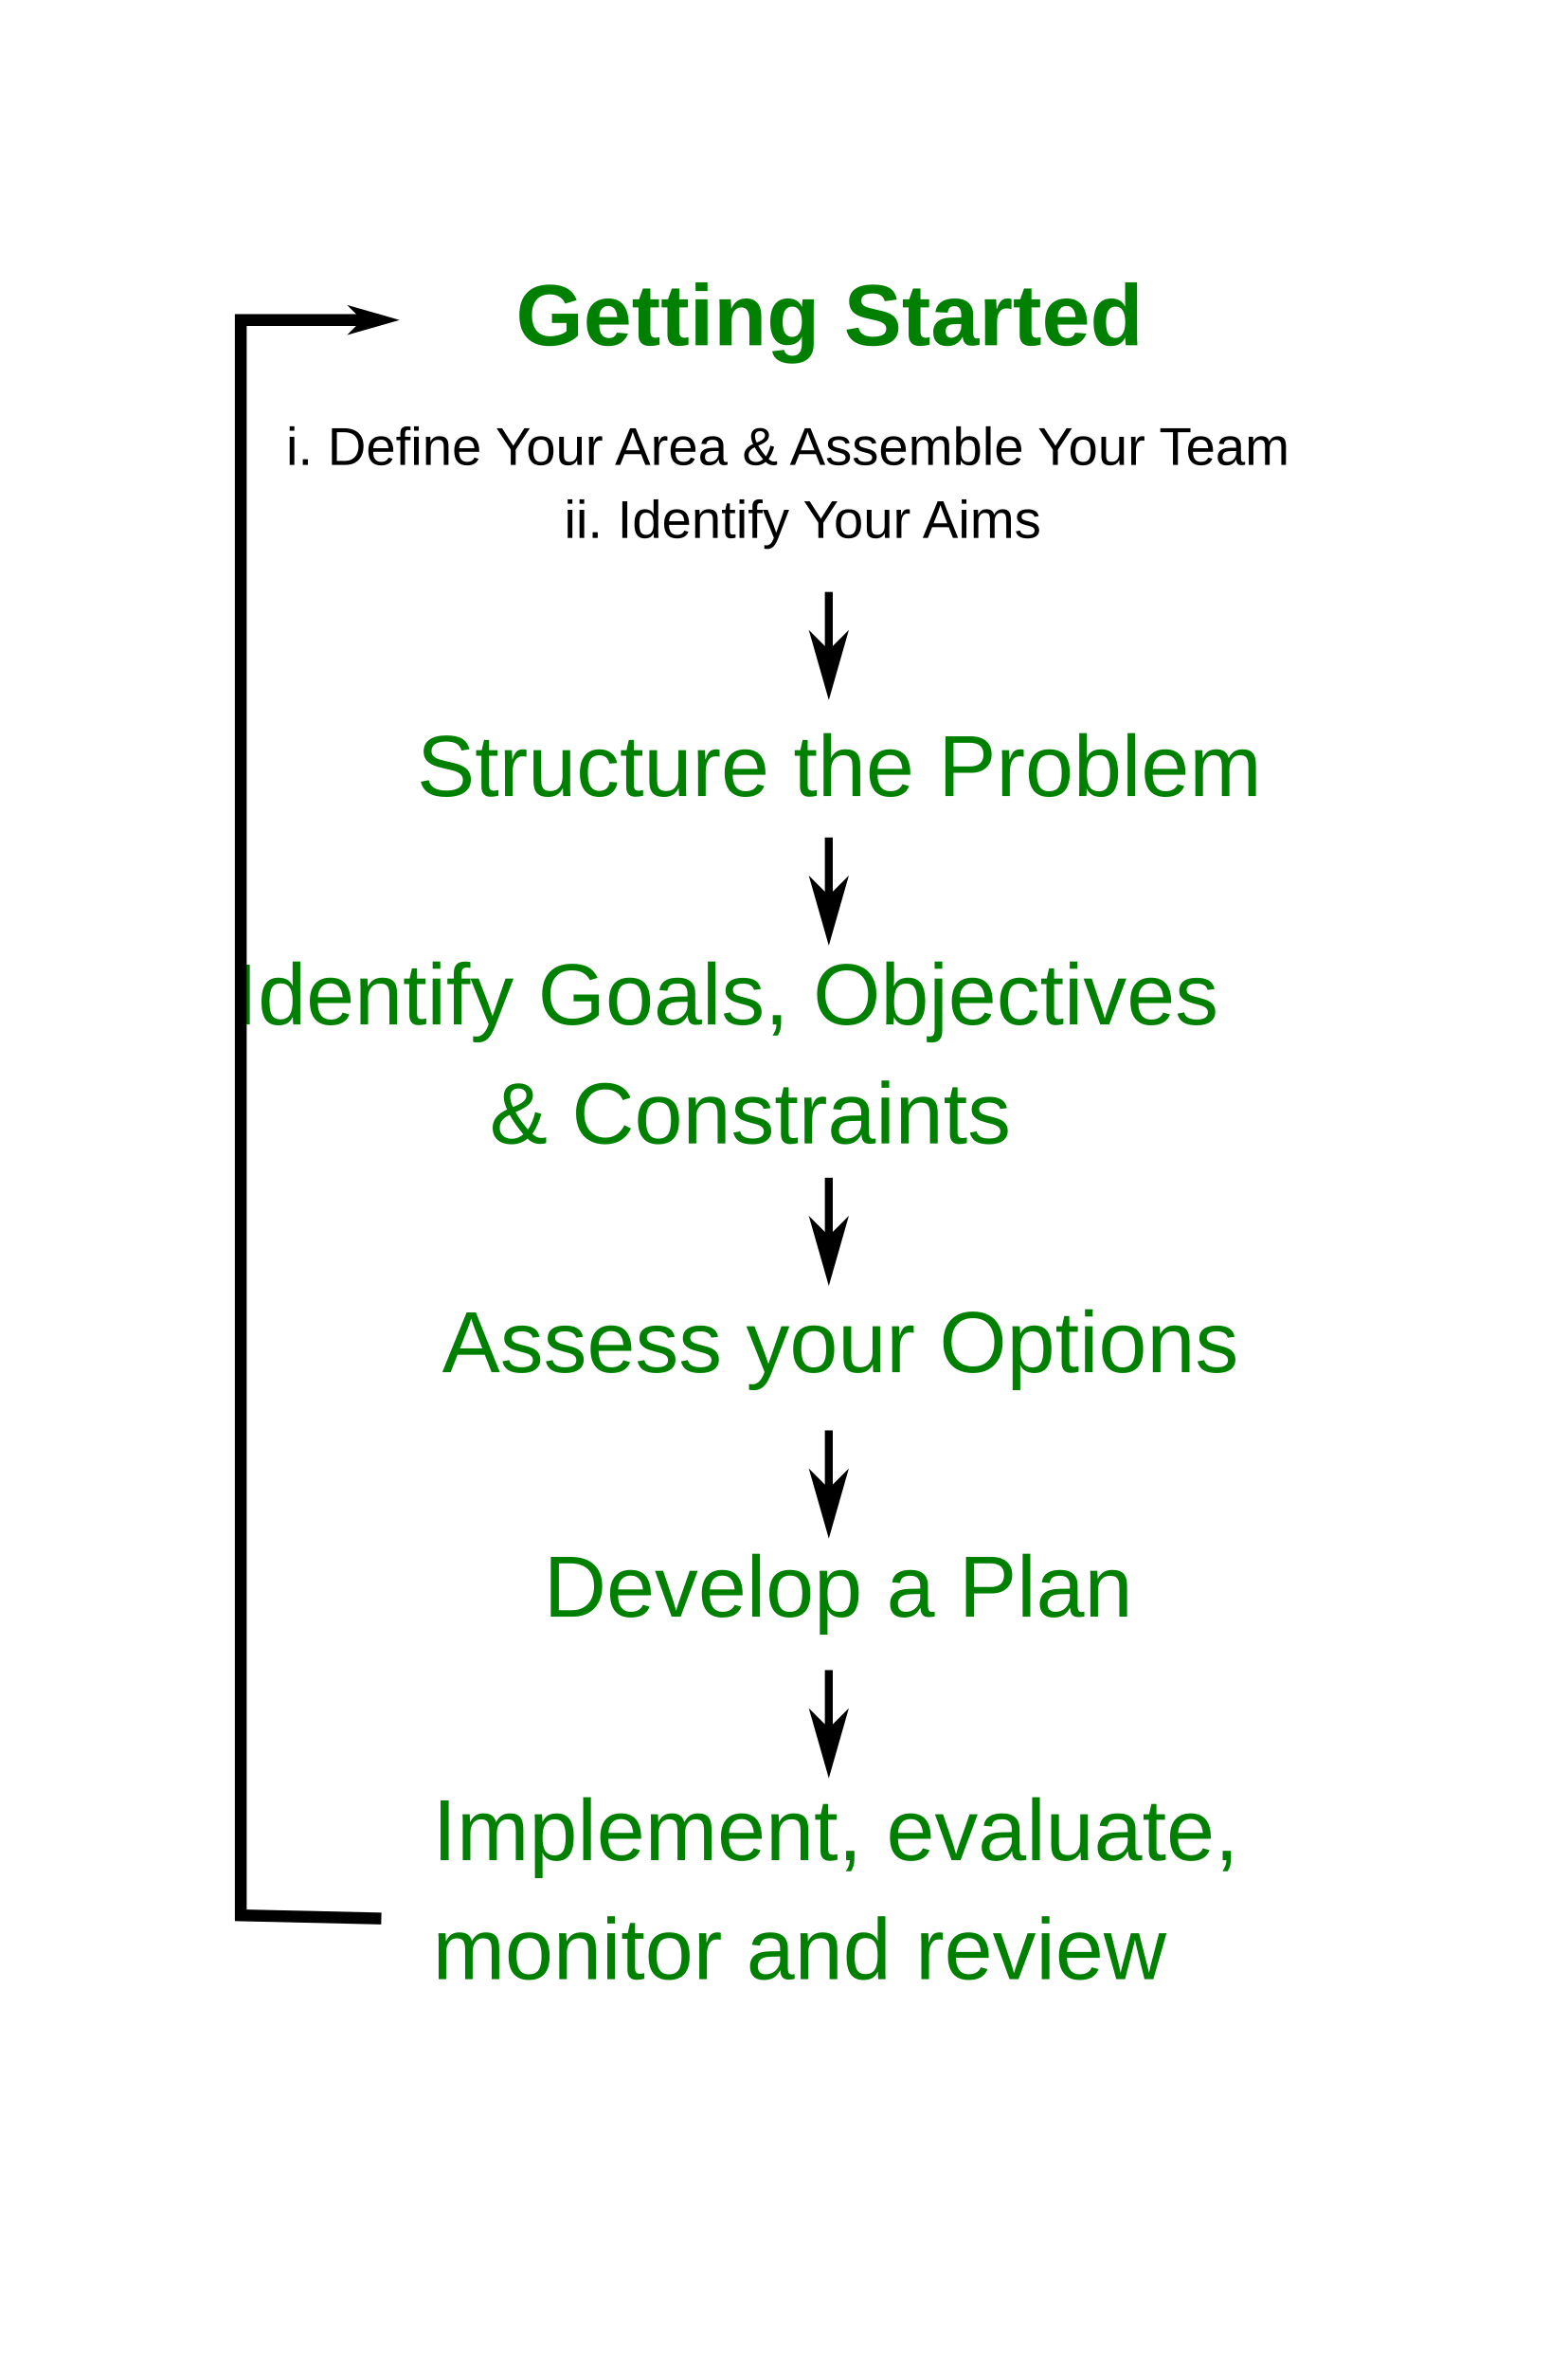
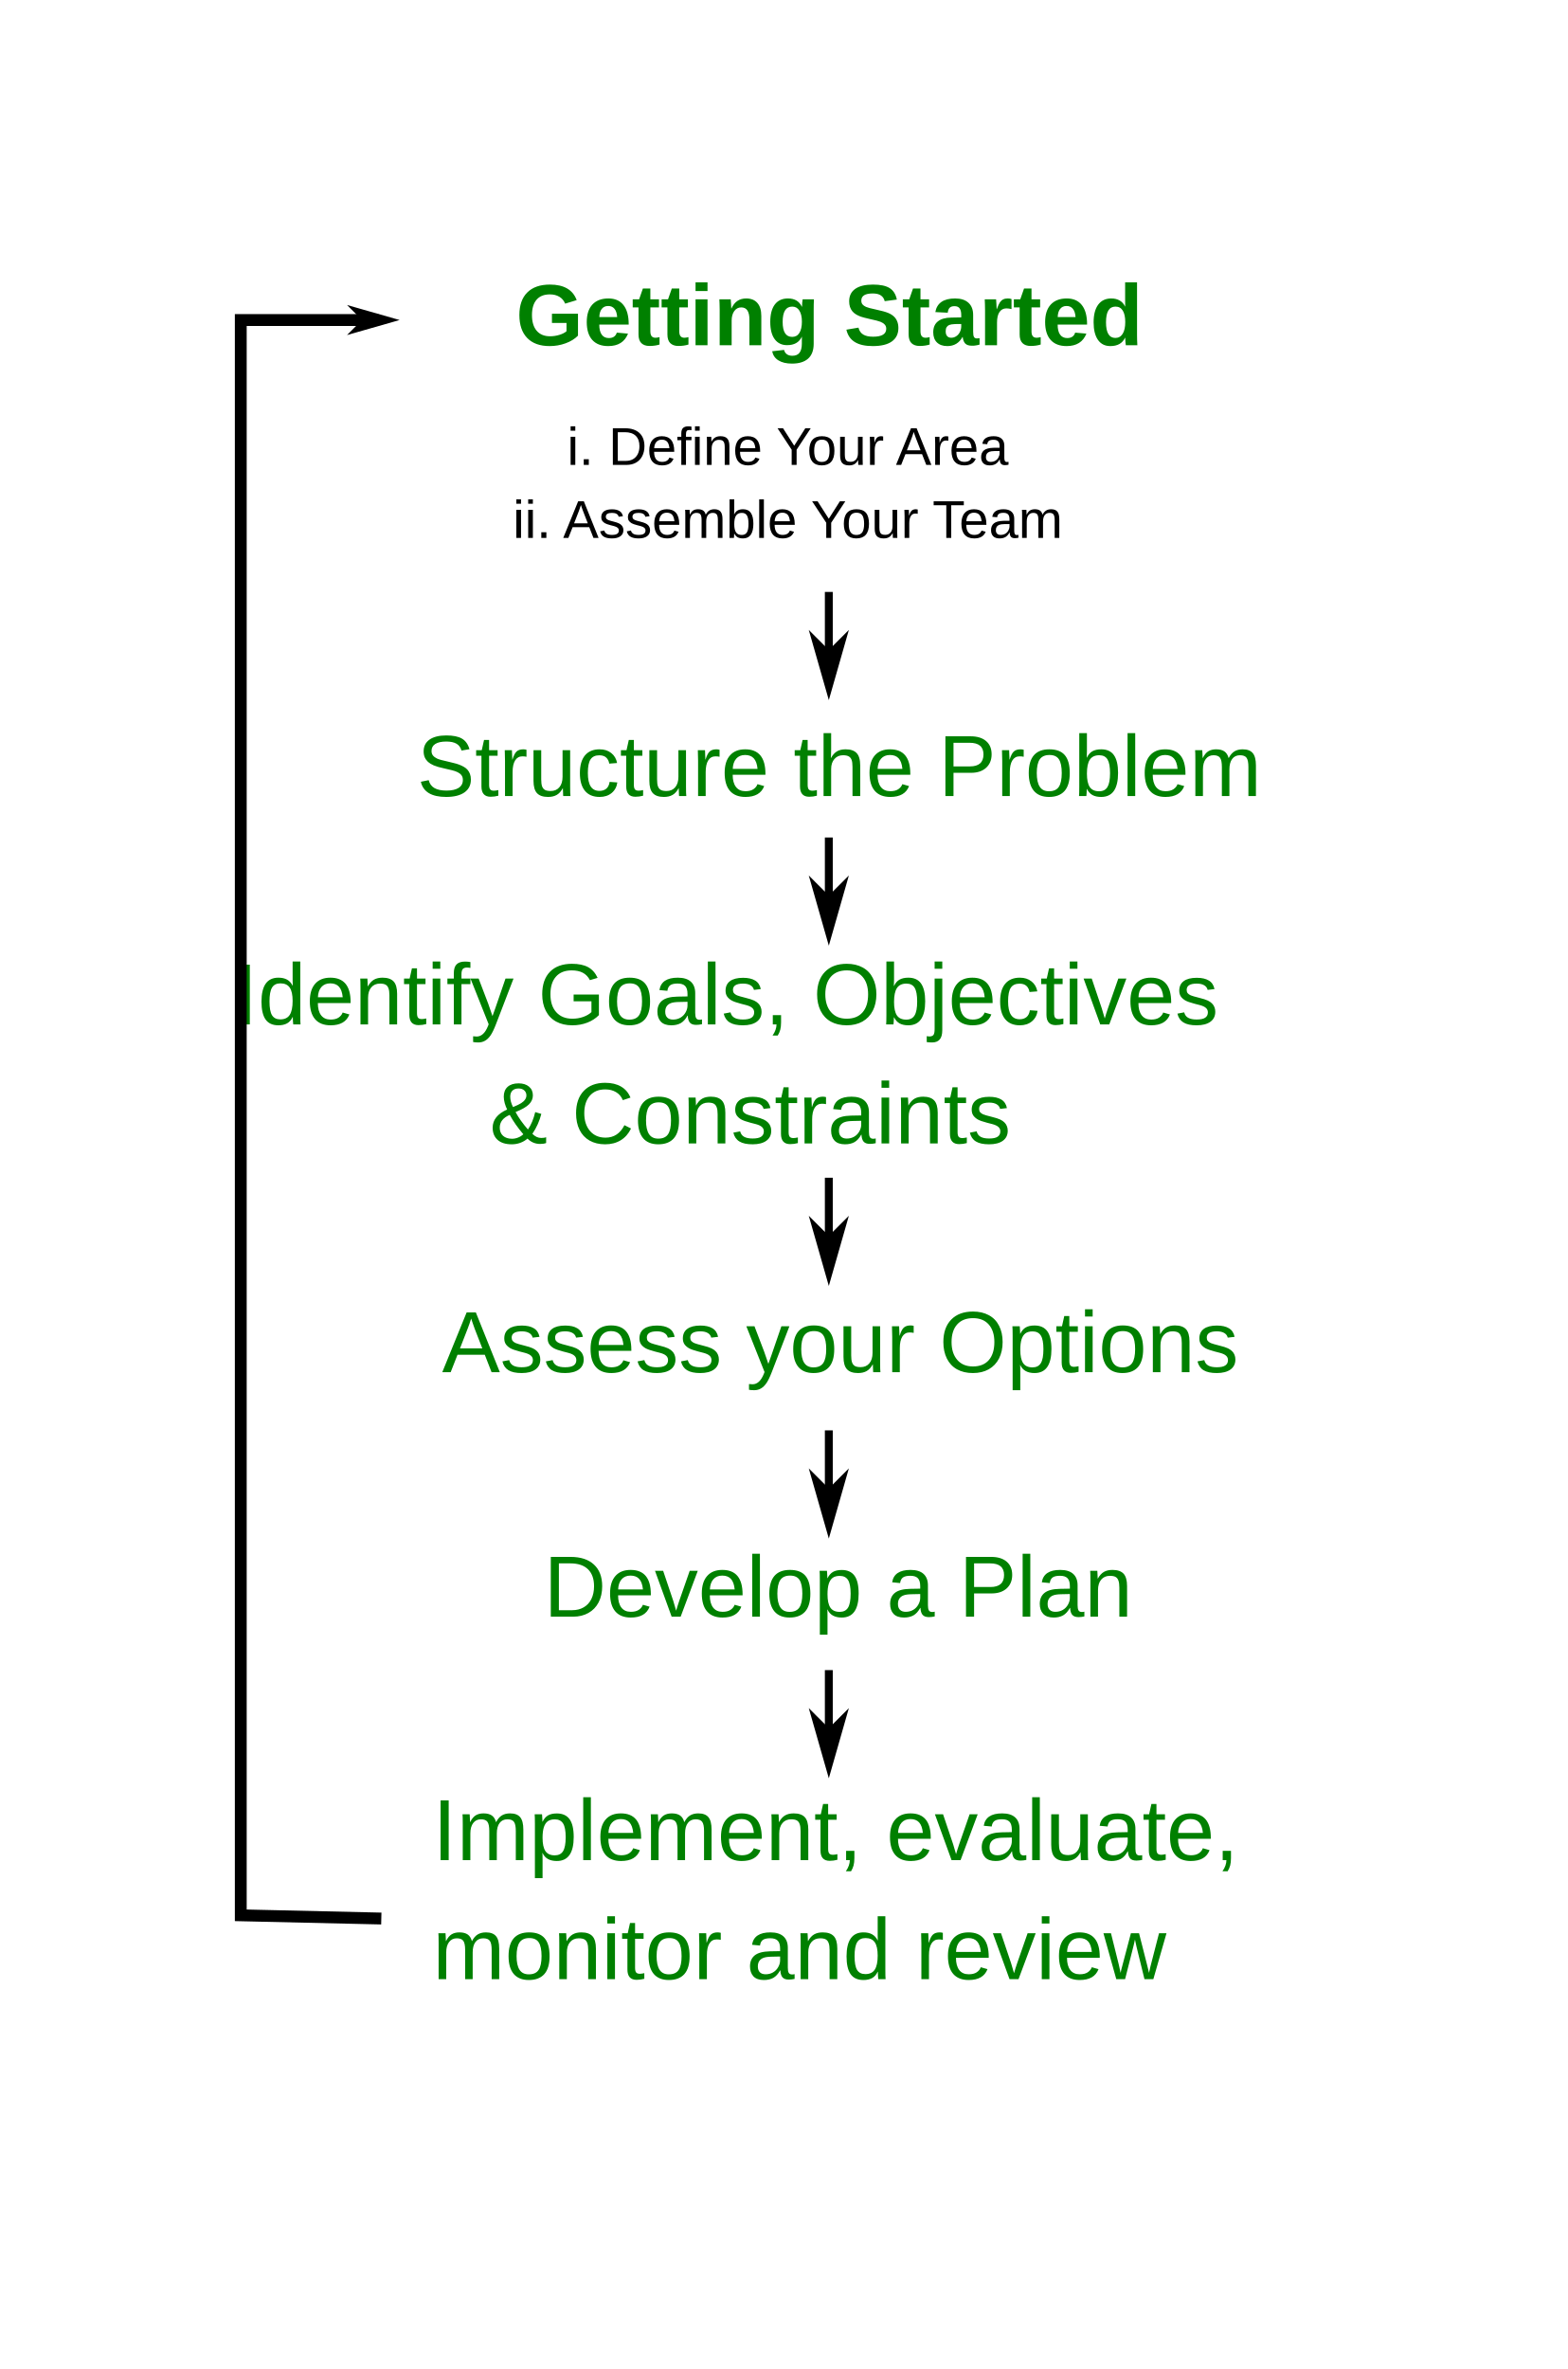
<svg xmlns="http://www.w3.org/2000/svg" xmlns:xlink="http://www.w3.org/1999/xlink" width="397" height="600" id="svg2" version="1.1">
  <defs id="defs4">
    <marker orient="auto" refY="0.0" refX="0.0" id="Arrow1Lend" style="overflow:visible;">
      <path id="path3991" d="M 0.0,0.0 L 5.0,-5.0 L -12.5,0.0 L 5.0,5.0 L 0.0,0.0 z " style="fill-rule:evenodd;stroke:#000000;stroke-width:1.0pt;marker-start:none;" transform="scale(0.8) rotate(180) translate(12.5,0)" />
    </marker>
    <marker orient="auto" refY="0.0" refX="0.0" id="Arrow2Lend" style="overflow:visible;">
      <path id="path4009" style="font-size:12.0;fill-rule:evenodd;stroke-width:0.625;stroke-linejoin:round;" d="M 8.719,4.034 L -2.207,0.016 L 8.719,-4.002 C 6.973,-1.63 6.983,1.616 8.719,4.034 z " transform="scale(1.1) rotate(180) translate(1,0)" />
    </marker>
    <marker orient="auto" refY="0.0" refX="0.0" id="Arrow1Send" style="overflow:visible;">
      <path id="path4003" d="M 0.0,0.0 L 5.0,-5.0 L -12.5,0.0 L 5.0,5.0 L 0.0,0.0 z " style="fill-rule:evenodd;stroke:#000000;stroke-width:1.0pt;marker-start:none;" transform="scale(0.2) rotate(180) translate(6,0)" />
    </marker>
    <marker orient="auto" refY="0.0" refX="0.0" id="Arrow1Mend" style="overflow:visible;">
      <path id="path3997" d="M 0.0,0.0 L 5.0,-5.0 L -12.5,0.0 L 5.0,5.0 L 0.0,0.0 z " style="fill-rule:evenodd;stroke:#000000;stroke-width:1.0pt;marker-start:none;" transform="scale(0.4) rotate(180) translate(10,0)" />
    </marker>
    <marker orient="auto" refY="0" refX="0" id="Arrow1Mend-0" style="overflow:visible">
      <path id="path3997-9" d="M 0,0 5,-5 -12.5,0 5,5 0,0 z" style="fill-rule:evenodd;stroke:#000000;stroke-width:1pt;marker-start:none" transform="matrix(-0.4,0,0,-0.4,-4,0)" />
    </marker>
    <marker orient="auto" refY="0" refX="0" id="Arrow1Mend-8" style="overflow:visible">
      <path id="path3997-8" d="M 0,0 5,-5 -12.5,0 5,5 0,0 z" style="fill-rule:evenodd;stroke:#000000;stroke-width:1pt;marker-start:none" transform="matrix(-0.4,0,0,-0.4,-4,0)" />
    </marker>
    <marker orient="auto" refY="0" refX="0" id="Arrow1Mend-4" style="overflow:visible">
      <path id="path3997-5" d="M 0,0 5,-5 -12.5,0 5,5 0,0 z" style="fill-rule:evenodd;stroke:#000000;stroke-width:1pt;marker-start:none" transform="matrix(-0.4,0,0,-0.4,-4,0)" />
    </marker>
    <marker orient="auto" refY="0" refX="0" id="Arrow1Mend-1" style="overflow:visible">
      <path id="path3997-7" d="M 0,0 5,-5 -12.5,0 5,5 0,0 z" style="fill-rule:evenodd;stroke:#000000;stroke-width:1pt;marker-start:none" transform="matrix(-0.4,0,0,-0.4,-4,0)" />
    </marker>
    <marker orient="auto" refY="0" refX="0" id="Arrow1Mend-17" style="overflow:visible">
      <path id="path3997-4" d="M 0,0 5,-5 -12.5,0 5,5 0,0 z" style="fill-rule:evenodd;stroke:#000000;stroke-width:1pt;marker-start:none" transform="matrix(-0.4,0,0,-0.4,-4,0)" />
    </marker>
    <marker orient="auto" refY="0" refX="0" id="Arrow1Mend-9" style="overflow:visible">
      <path id="path3997-48" d="M 0,0 5,-5 -12.5,0 5,5 0,0 z" style="fill-rule:evenodd;stroke:#000000;stroke-width:1pt;marker-start:none" transform="matrix(-0.4,0,0,-0.4,-4,0)" />
    </marker>
    <marker orient="auto" refY="0" refX="0" id="Arrow1Mend-2" style="overflow:visible">
      <path id="path3997-45" d="M 0,0 5,-5 -12.5,0 5,5 0,0 z" style="fill-rule:evenodd;stroke:#000000;stroke-width:1pt;marker-start:none" transform="matrix(-0.4,0,0,-0.4,-4,0)" />
    </marker>
    <marker orient="auto" refY="0" refX="0" id="Arrow1Mend-171" style="overflow:visible">
      <path id="path3997-1" d="M 0,0 5,-5 -12.5,0 5,5 0,0 z" style="fill-rule:evenodd;stroke:#000000;stroke-width:1pt;marker-start:none" transform="matrix(-0.4,0,0,-0.4,-4,0)" />
    </marker>
  </defs>
  <g id="layer1" transform="translate(-65.77324,1.995793)">
    <a id="a3857" xlink:href="/ci/tools/getting-started" target="_top" transform="translate(-2.611534,-85.15563)">
      <text id="text2987" y="170.597" x="199.048" style="font-size:22px;font-style:normal;font-variant:normal;font-weight:bold;font-stretch:normal;text-align:justify;line-height:137%;letter-spacing:0px;word-spacing:0px;writing-mode:lr-tb;text-anchor:start;fill:#008000;fill-opacity:1;stroke:none;font-family:Arial;-inkscape-font-specification:Arial Bold" xml:space="preserve">
        <tspan y="170.597" x="199.048" id="tspan2989" style="font-size:22px;font-style:normal;font-variant:normal;font-weight:bold;font-stretch:normal;text-align:justify;line-height:137%;writing-mode:lr-tb;text-anchor:start;font-family:Arial;-inkscape-font-specification:Arial Bold">Getting Started</tspan>
      </text>
    </a>
    <a id="a2999" xlink:href="/ci/tools/structure" target="_top" transform="translate(-2.611534,-34.27092)">
      <text id="text2991" y="233.901" x="173.995" style="font-size:22px;font-style:normal;font-variant:normal;font-weight:normal;font-stretch:normal;text-align:justify;line-height:137%;letter-spacing:0px;word-spacing:0px;writing-mode:lr-tb;text-anchor:start;fill:#008000;fill-opacity:1;stroke:none;font-family:Arial;-inkscape-font-specification:Arial" xml:space="preserve">
        <tspan y="233.901" x="173.995" id="tspan2993" style="font-weight:normal;-inkscape-font-specification:Arial">Structure the Problem</tspan>
      </text>
    </a>
    <a id="a3003" xlink:href="/ci/tools/assess" target="_top" transform="translate(-2.611534,53.39149)">
      <text id="text2995" y="292.151" x="180.375" style="font-size:22px;font-style:normal;font-variant:normal;font-weight:normal;font-stretch:normal;text-align:justify;line-height:137%;letter-spacing:0px;word-spacing:0px;writing-mode:lr-tb;text-anchor:start;fill:#008000;fill-opacity:1;stroke:none;font-family:Arial;-inkscape-font-specification:Arial" xml:space="preserve">
        <tspan y="292.151" x="180.375" id="tspan2997" style="font-weight:normal;-inkscape-font-specification:Arial">Assess your Options</tspan>
      </text>
    </a>
    <a id="a3007" xlink:href="/ci/tools/develop" target="_top" transform="translate(-2.611534,55.86845)">
      <text id="text2999" y="351.594" x="206.103" style="font-size:22px;font-style:normal;font-variant:normal;font-weight:normal;font-stretch:normal;text-align:justify;line-height:137%;letter-spacing:0px;word-spacing:0px;writing-mode:lr-tb;text-anchor:start;fill:#008000;fill-opacity:1;stroke:none;font-family:Arial;-inkscape-font-specification:Arial" xml:space="preserve">
        <tspan y="351.594" x="206.103" id="tspan3001" style="font-weight:normal;-inkscape-font-specification:Arial">Develop a Plan</tspan>
      </text>
    </a>
    <a id="a3011" xlink:href="/ci/tools/implement" target="_top" transform="translate(-2.611534,64.8444)">
      <text id="text3003" y="404.281" x="177.964" style="font-size:22px;font-style:normal;font-variant:normal;font-weight:normal;font-stretch:normal;text-align:justify;line-height:137%;letter-spacing:0px;word-spacing:0px;writing-mode:lr-tb;text-anchor:start;fill:#008000;fill-opacity:1;stroke:none;font-family:Arial;-inkscape-font-specification:Arial" xml:space="preserve">
        <tspan y="404.281" x="177.964" id="tspan3005" style="font-weight:normal;-inkscape-font-specification:Arial">Implement, evaluate, </tspan>
        <tspan id="tspan3007" y="434.421" x="177.964" style="font-weight:normal;-inkscape-font-specification:Arial">monitor and review</tspan>
      </text>
    </a>
    <text xml:space="preserve" style="font-size:13.5px;font-style:normal;font-variant:normal;font-weight:normal;font-stretch:normal;text-align:justify;line-height:137%;letter-spacing:0px;word-spacing:0px;writing-mode:lr-tb;text-anchor:start;fill:#000000;fill-opacity:1;stroke:none;font-family:Arial;-inkscape-font-specification:Arial" x="109.684" y="482.481" id="text3042" transform="translate(65.77324,-1.995793)">
      <tspan id="tspan3046" x="109.684" y="482.481" />
    </text>
    <a id="a3003-1" xlink:href="/ci/tools/identify" target="_top" transform="translate(2.185936,35.84788)">
      <text id="text2995-7" y="221.62" x="275.024" style="font-size:22px;font-style:normal;font-variant:normal;font-weight:normal;font-stretch:normal;text-align:justify;line-height:137%;letter-spacing:0px;word-spacing:0px;writing-mode:lr-tb;text-anchor:start;fill:#008000;fill-opacity:1;stroke:none;font-family:Arial;-inkscape-font-specification:Arial" xml:space="preserve">
        <tspan y="221.62" x="278.074" id="tspan2997-4" style="font-weight:normal;text-align:center;text-anchor:middle;-inkscape-font-specification:Arial">Identify Goals, Objectives </tspan>
        <tspan y="251.76" x="275.024" style="font-weight:normal;text-align:center;text-anchor:middle;-inkscape-font-specification:Arial" id="tspan3029">&amp; Constraints</tspan>
      </text>
    </a>
    <path style="fill:none;stroke:#000000;stroke-width:2;stroke-linecap:butt;stroke-linejoin:miter;stroke-miterlimit:4;stroke-opacity:1;stroke-dasharray:none;marker-end:url(#Arrow1Mend)" d="m 275.726,147.926 c 0,19.216 0,23.454 0,23.454" id="path3033" />
    <path style="fill:none;stroke:#000000;stroke-width:3;stroke-linecap:butt;stroke-linejoin:miter;stroke-miterlimit:4;stroke-opacity:1;stroke-dasharray:none;marker-end:url(#Arrow1Send)" d="m 162.363,483.912 -35.599,-0.813 0,-404.04 34.887,0" id="path5412" />
    <a id="a3857-1" xlink:href="/ci/tools/getting-started" target="_top" transform="translate(293.013,56.37049)">
      <text xml:space="preserve" style="font-size:13.5px;font-style:normal;font-variant:normal;font-weight:normal;font-stretch:normal;text-align:justify;line-height:137%;letter-spacing:0px;word-spacing:0px;writing-mode:lr-tb;text-anchor:start;fill:#000000;fill-opacity:1;stroke:none;font-family:Arial;-inkscape-font-specification:Arial" x="-10.803" y="59.378" id="text3004">
-         <tspan id="tspan3006" x="-10.803" y="59.378" style="text-align:center;text-anchor:middle">i. Define Your Area &amp; Assemble Your Team</tspan>
-         <tspan x="-10.803" y="77.873" id="tspan3008" style="text-align:center;text-anchor:middle">ii. Identify Your Aims</tspan>
+         <tspan id="tspan3006" x="-8.931" y="59.378" style="text-align:center;text-anchor:middle">i. Define Your Area </tspan>
+         <tspan x="-10.803" y="77.873" style="text-align:center;text-anchor:middle" id="tspan3038">ii. Assemble Your Team</tspan>
+         <tspan x="-10.803" y="96.368" id="tspan3008" style="text-align:center;text-anchor:middle" />
      </text>
    </a>
    <path style="fill:none;stroke:#000000;stroke-width:2;stroke-linecap:butt;stroke-linejoin:miter;stroke-miterlimit:4;stroke-opacity:1;stroke-dasharray:none;marker-end:url(#Arrow1Mend)" d="m 275.726,210.119 c 0,19.216 0,23.454 0,23.454" id="path3033-0" />
    <path style="fill:none;stroke:#000000;stroke-width:2;stroke-linecap:butt;stroke-linejoin:miter;stroke-miterlimit:4;stroke-opacity:1;stroke-dasharray:none;marker-end:url(#Arrow1Mend)" d="m 275.726,296.3 c 0,19.216 0,23.454 0,23.454" id="path3033-8" />
    <path style="fill:none;stroke:#000000;stroke-width:2;stroke-linecap:butt;stroke-linejoin:miter;stroke-miterlimit:4;stroke-opacity:1;stroke-dasharray:none;marker-end:url(#Arrow1Mend)" d="m 275.726,360.282 c 0,19.216 0,23.454 0,23.454" id="path3033-5" />
    <path style="fill:none;stroke:#000000;stroke-width:2;stroke-linecap:butt;stroke-linejoin:miter;stroke-miterlimit:4;stroke-opacity:1;stroke-dasharray:none;marker-end:url(#Arrow1Mend)" d="m 275.726,421 c 0,19.216 0,23.454 0,23.454" id="path3033-52" />
  </g>
</svg>
